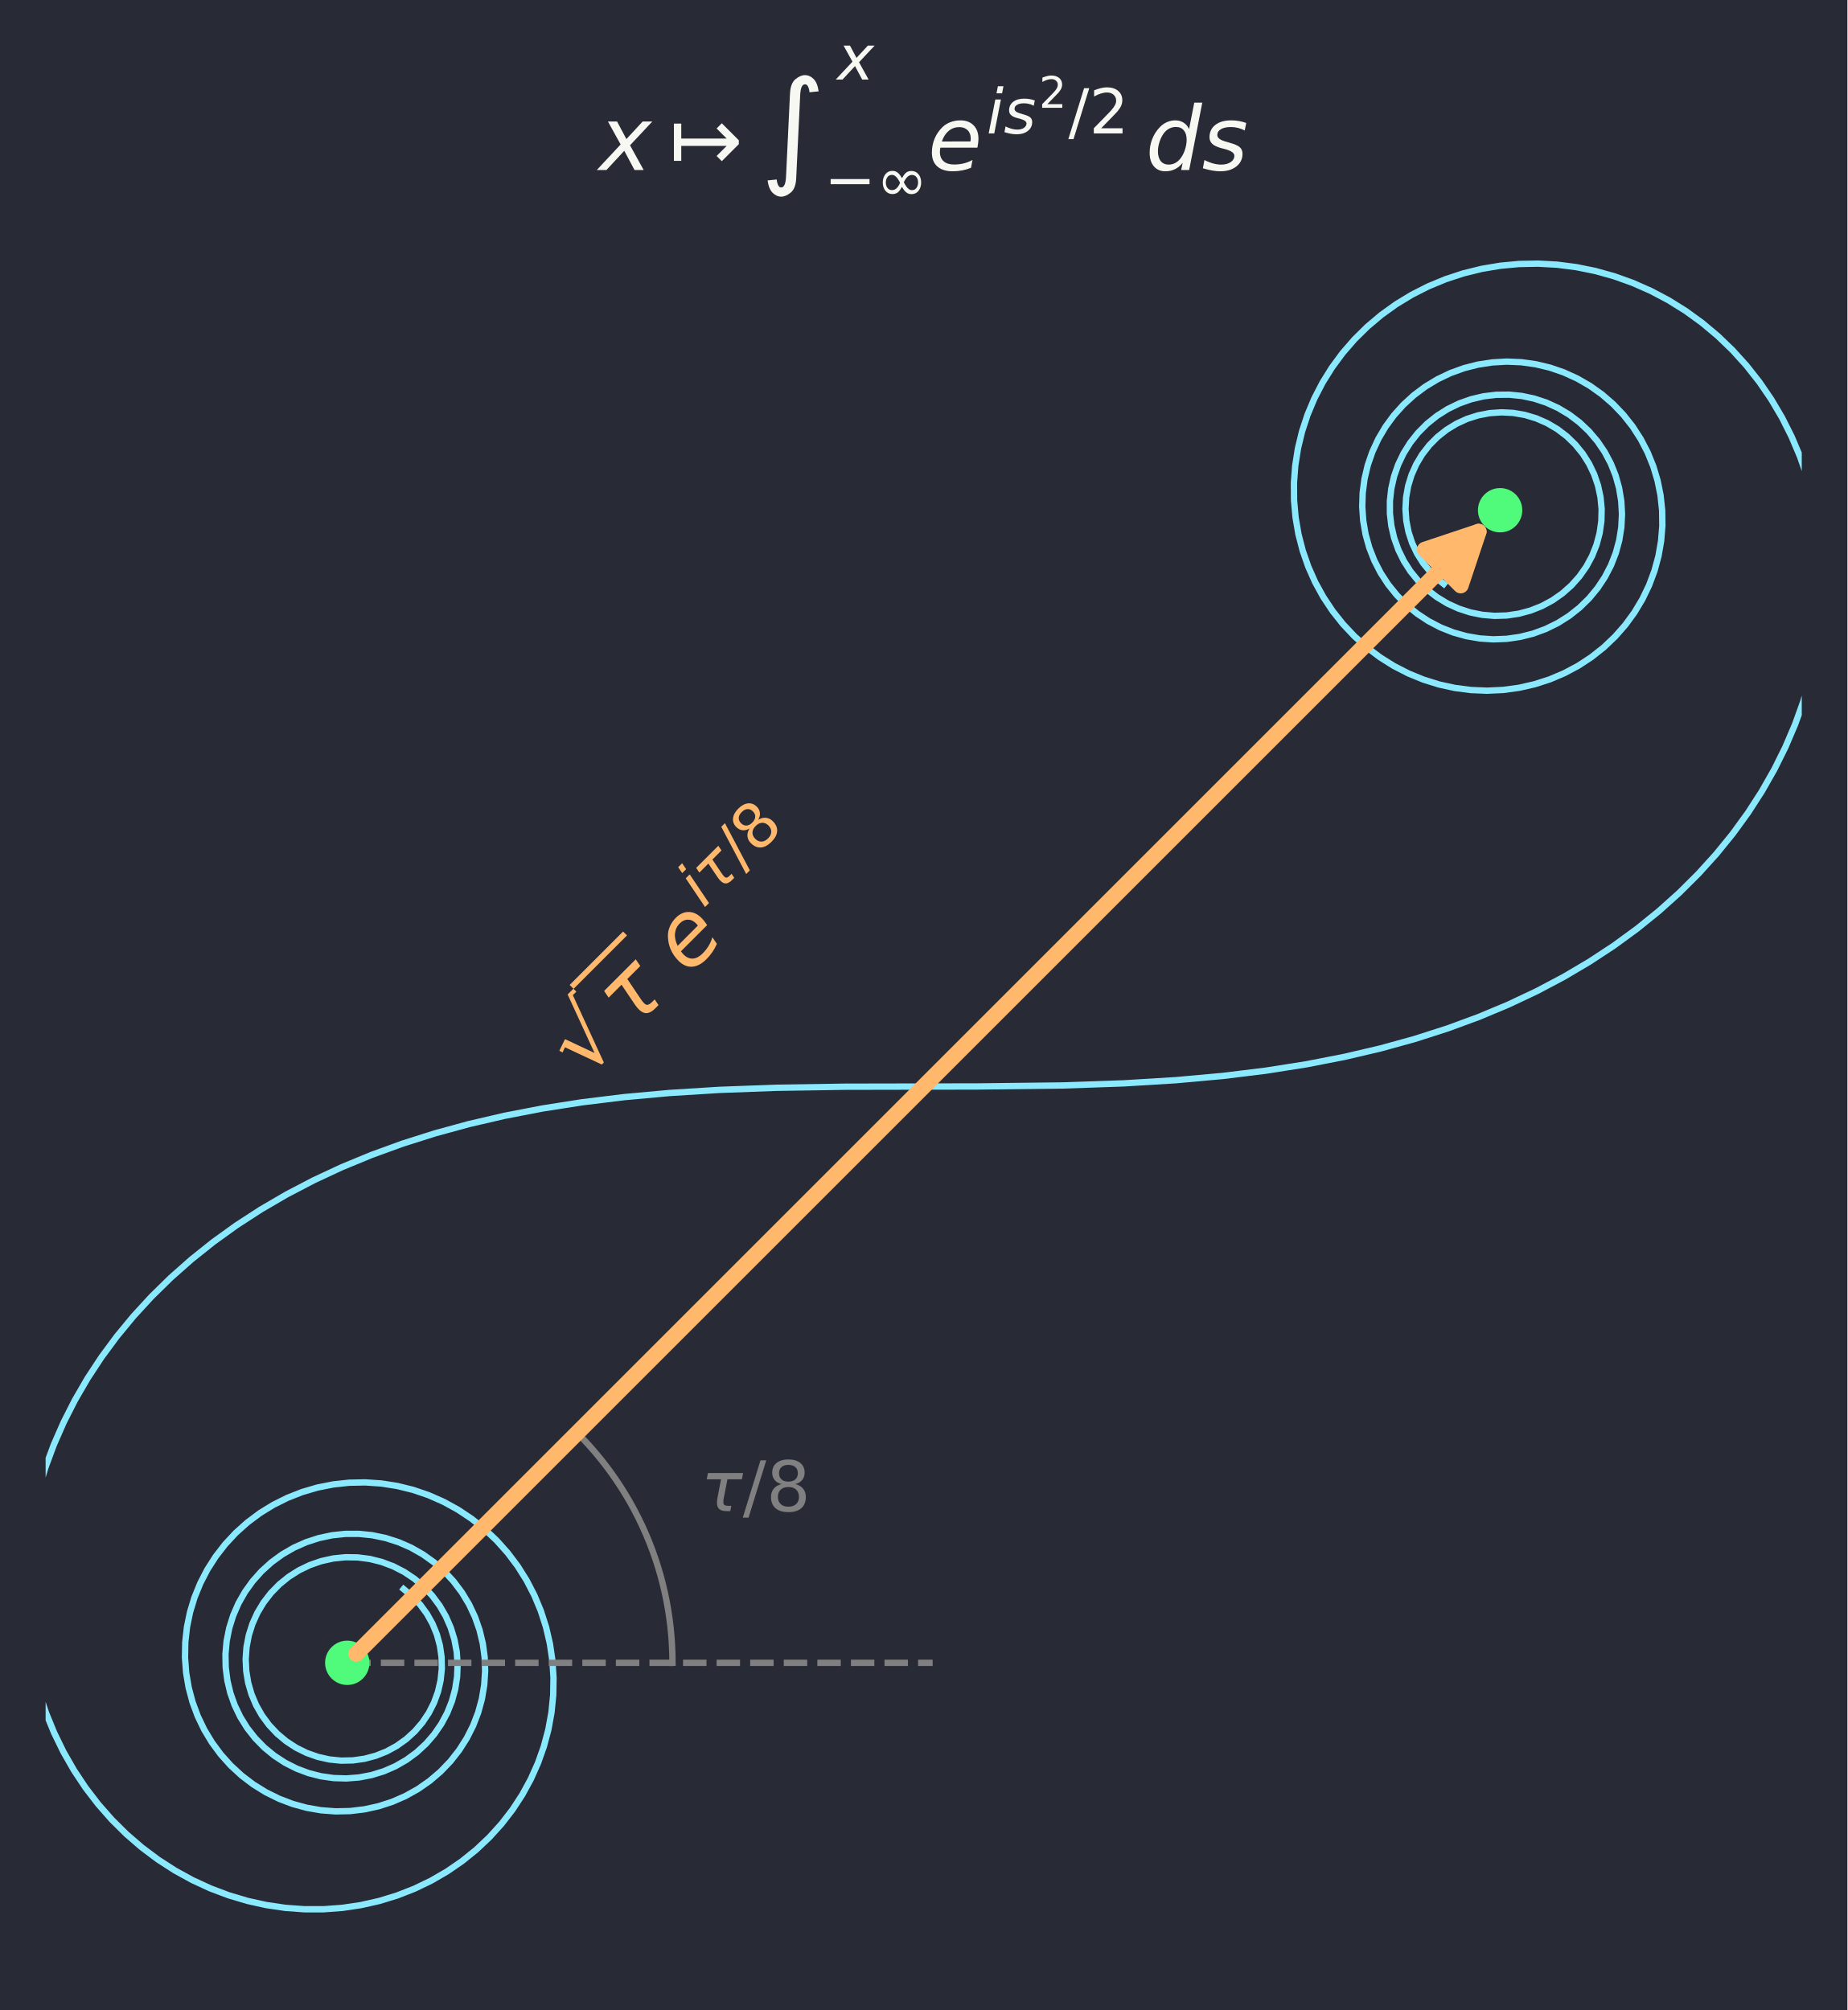
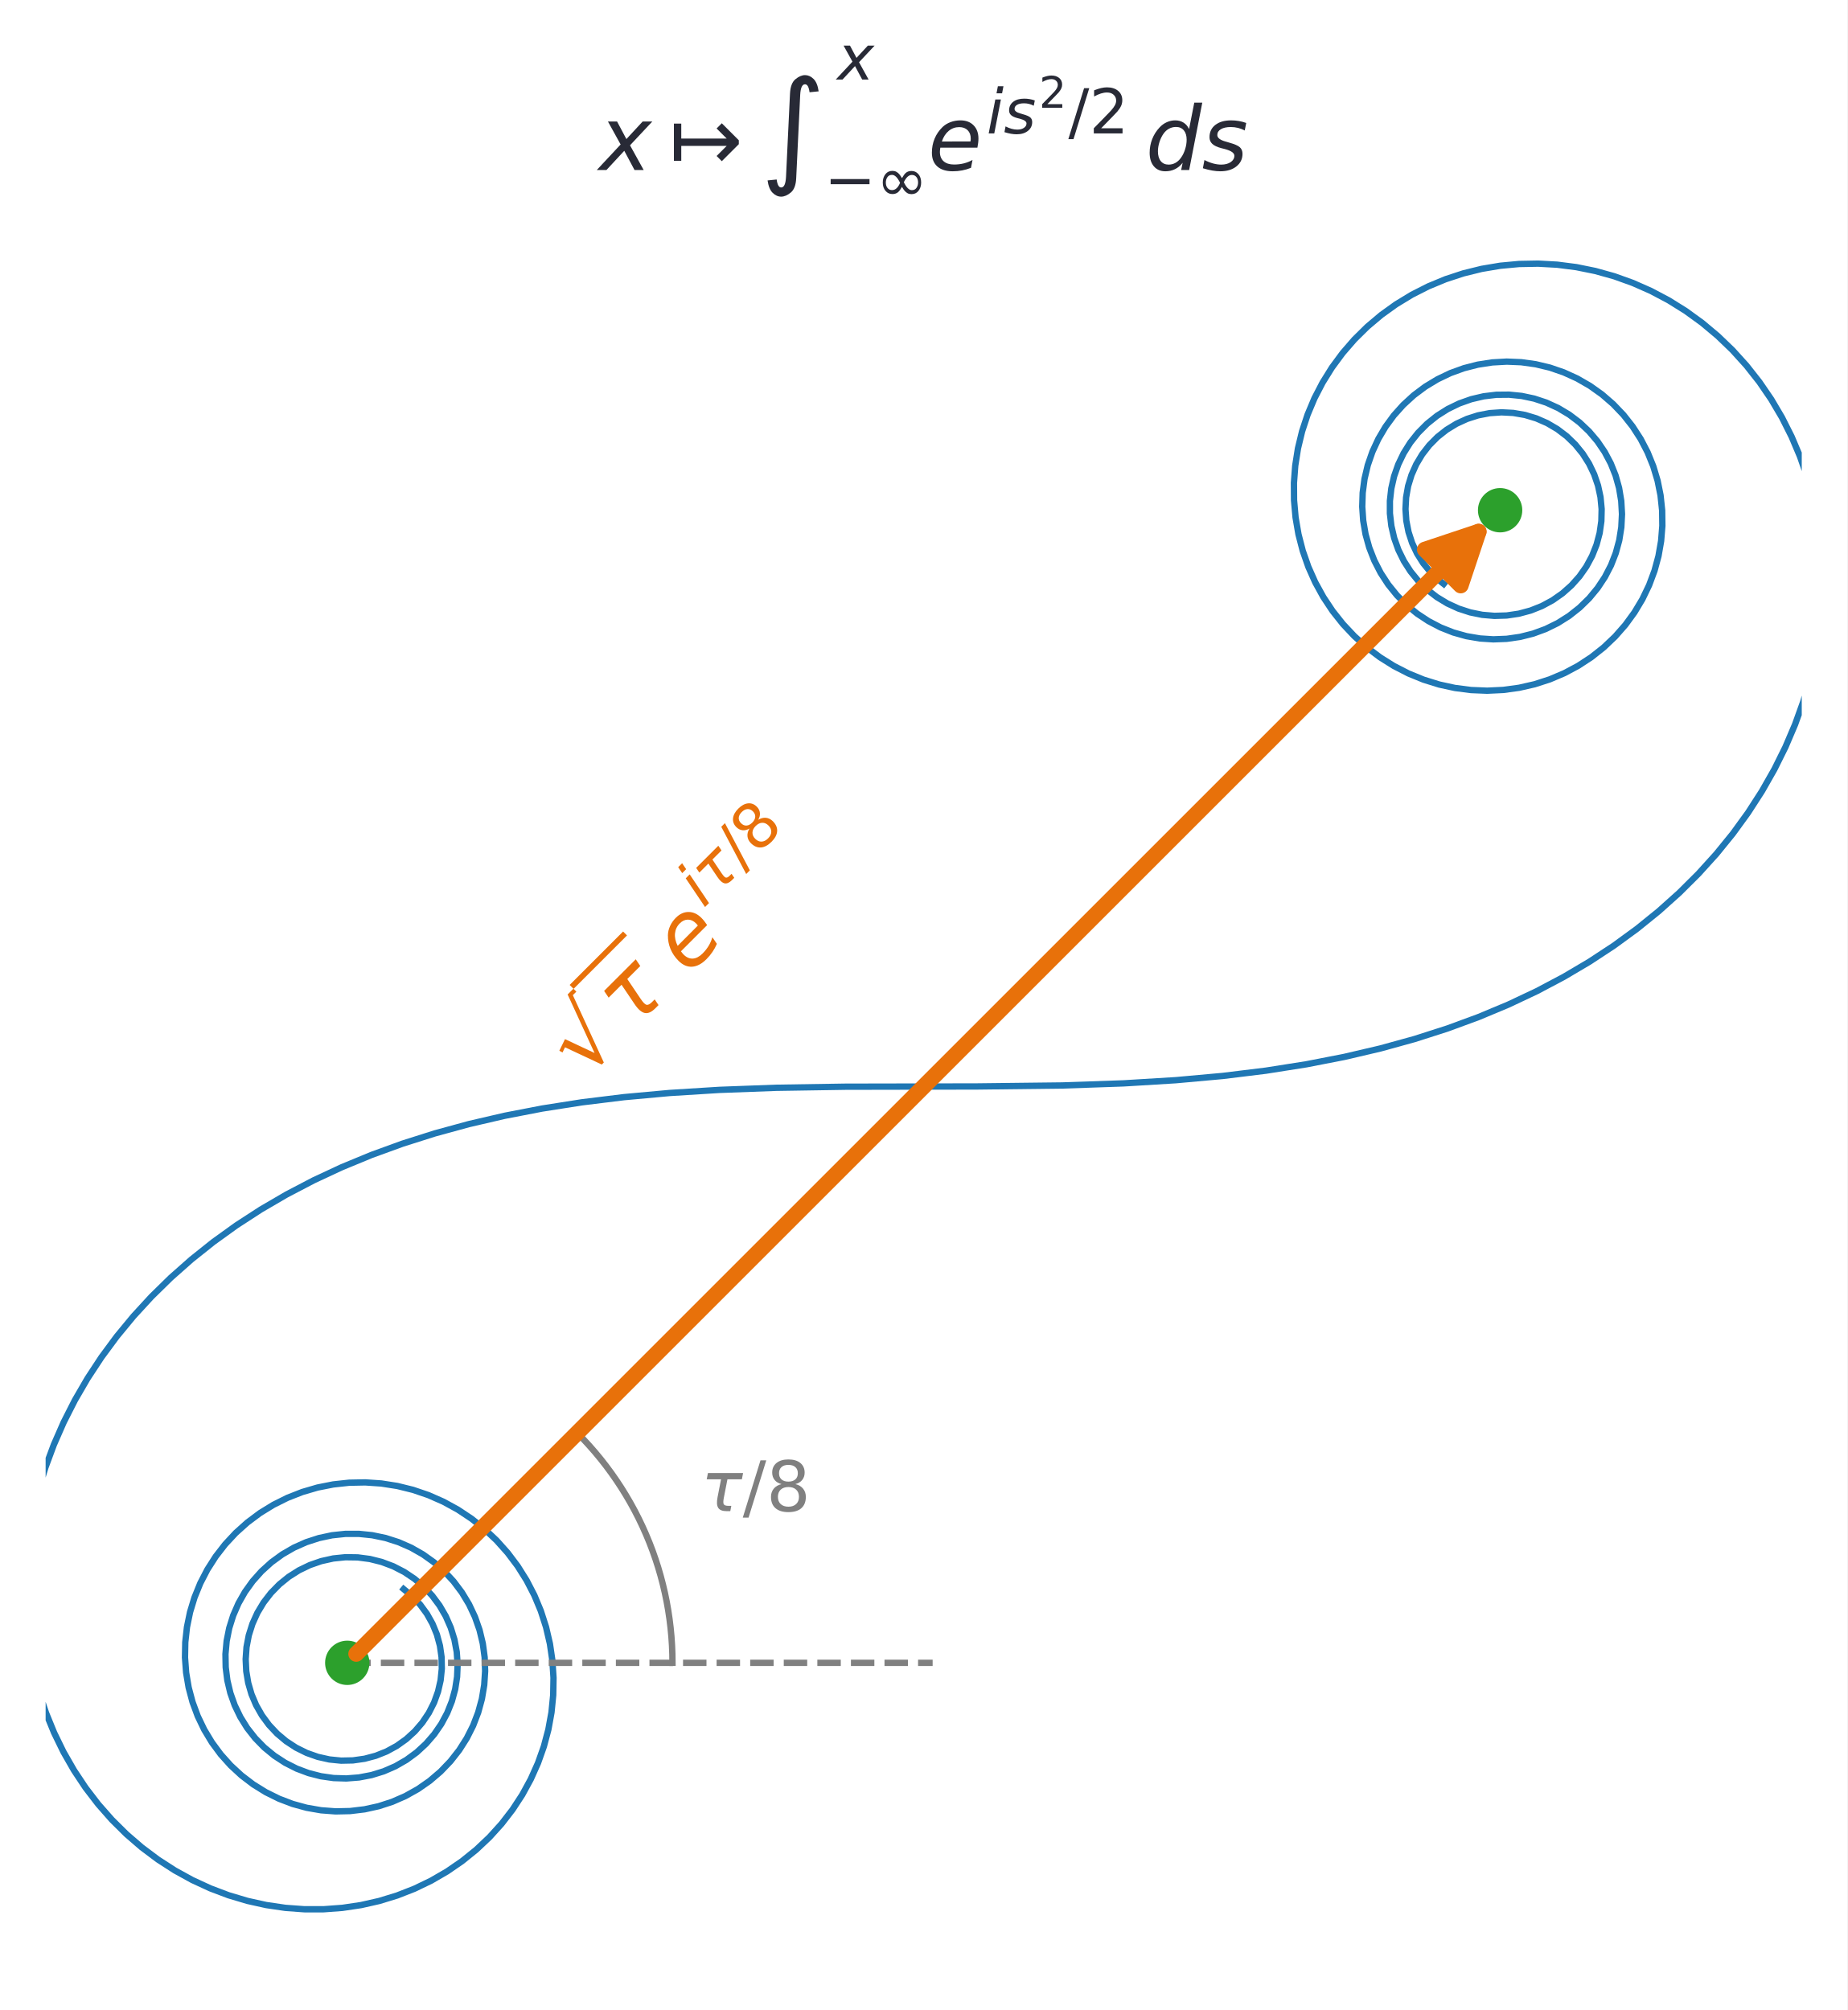
<svg xmlns="http://www.w3.org/2000/svg" xmlns:xlink="http://www.w3.org/1999/xlink" width="291.6pt" height="317.34pt" viewBox="0 0 291.6 317.34" version="1.1">
  <defs>
    <style type="text/css">*{stroke-linejoin: round; stroke-linecap: butt}</style>
  </defs>
  <g id="figure_1">
    <g id="patch_1">
-       <path d="M 0 317.34  L 291.6 317.34  L 291.6 0  L 0 0  z " style="fill: #282a36" />
+       <path d="M 0 317.34  L 291.6 317.34  L 291.6 0  L 0 0  z " style="fill: #ffffff" />
    </g>
    <g id="axes_1">
      <g id="line2d_1">
-         <path d="M 63.716 250.889  L 65.097 252.038  L 66.327 253.346  L 67.389 254.793  L 68.267 256.36  L 68.961 258.054  L 69.441 259.822  L 69.701 261.635  L 69.737 263.466  L 69.549 265.287  L 69.14 267.073  L 68.518 268.795  L 67.691 270.43  L 66.673 271.952  L 65.479 273.341  L 64.126 274.576  L 62.635 275.639  L 61.028 276.517  L 59.327 277.197  L 57.558 277.67  L 55.709 277.933  L 53.842 277.971  L 51.984 277.783  L 50.162 277.374  L 48.402 276.751  L 46.729 275.921  L 45.166 274.899  L 43.736 273.698  L 42.458 272.336  L 41.35 270.833  L 40.426 269.21  L 39.699 267.49  L 39.178 265.697  L 38.87 263.855  L 38.778 261.954  L 38.912 260.055  L 39.269 258.186  L 39.844 256.371  L 40.627 254.636  L 41.607 253.005  L 42.771 251.499  L 44.102 250.138  L 45.582 248.941  L 47.19 247.923  L 48.905 247.096  L 50.703 246.472  L 52.596 246.052  L 54.525 245.855  L 56.465 245.883  L 58.387 246.135  L 60.268 246.607  L 62.083 247.292  L 63.807 248.18  L 65.418 249.259  L 66.897 250.514  L 68.223 251.929  L 69.381 253.485  L 70.356 255.161  L 71.149 256.971  L 71.73 258.858  L 72.093 260.8  L 72.234 262.77  L 72.151 264.744  L 71.847 266.695  L 71.325 268.601  L 70.594 270.435  L 69.662 272.177  L 68.543 273.805  L 67.25 275.298  L 65.773 276.663  L 64.152 277.854  L 62.408 278.856  L 60.564 279.658  L 58.642 280.251  L 56.666 280.627  L 54.661 280.784  L 52.651 280.72  L 50.66 280.437  L 48.711 279.938  L 46.828 279.231  L 45.002 278.306  L 43.288 277.186  L 41.707 275.886  L 40.277 274.421  L 39.014 272.81  L 37.933 271.071  L 37.046 269.226  L 36.361 267.297  L 35.887 265.305  L 35.626 263.239  L 35.588 261.156  L 35.776 259.081  L 36.184 257.039  L 36.809 255.051  L 37.641 253.141  L 38.671 251.331  L 39.886 249.639  L 41.272 248.084  L 42.842 246.66  L 44.554 245.411  L 46.388 244.349  L 48.323 243.487  L 50.339 242.832  L 52.412 242.391  L 54.519 242.169  L 56.638 242.165  L 58.746 242.38  L 60.856 242.82  L 62.908 243.477  L 64.882 244.342  L 66.756 245.407  L 68.51 246.659  L 70.127 248.083  L 71.591 249.664  L 72.907 251.416  L 74.037 253.293  L 74.969 255.276  L 75.694 257.344  L 76.206 259.474  L 76.501 261.645  L 76.577 263.835  L 76.433 266.021  L 76.066 268.218  L 75.479 270.366  L 74.68 272.444  L 73.678 274.433  L 72.483 276.313  L 71.109 278.065  L 69.543 279.699  L 67.823 281.169  L 65.966 282.462  L 63.99 283.565  L 61.916 284.471  L 59.764 285.169  L 57.554 285.656  L 55.272 285.931  L 52.973 285.981  L 50.681 285.808  L 48.416 285.415  L 46.199 284.807  L 44.051 283.989  L 41.958 282.954  L 39.974 281.723  L 38.117 280.308  L 36.402 278.723  L 34.845 276.984  L 33.457 275.106  L 32.234 273.075  L 31.208 270.938  L 30.387 268.714  L 29.777 266.423  L 29.381 264.086  L 29.201 261.686  L 29.246 259.279  L 29.512 256.888  L 29.997 254.53  L 30.696 252.227  L 31.615 249.964  L 32.738 247.795  L 34.054 245.737  L 35.55 243.807  L 37.214 242.018  L 39.059 240.363  L 41.045 238.88  L 43.156 237.582  L 45.375 236.476  L 47.716 235.558  L 50.129 234.852  L 52.596 234.363  L 55.095 234.092  L 57.645 234.04  L 60.19 234.213  L 62.71 234.607  L 65.186 235.218  L 67.634 236.052  L 70.001 237.095  L 72.269 238.338  L 74.423 239.769  L 76.476 241.401  L 78.382 243.202  L 80.129 245.158  L 81.706 247.253  L 83.121 249.504  L 84.342 251.865  L 85.364 254.319  L 86.189 256.884  L 86.799 259.508  L 87.192 262.173  L 87.368 264.898  L 87.32 267.628  L 87.051 270.345  L 86.556 273.066  L 85.844 275.739  L 84.92 278.346  L 83.777 280.904  L 82.434 283.364  L 80.901 285.709  L 79.166 287.956  L 77.262 290.059  L 75.172 292.033  L 72.936 293.838  L 70.568 295.466  L 68.05 296.925  L 65.429 298.188  L 62.685 299.262  L 59.869 300.125  L 56.996 300.775  L 54.046 301.215  L 51.073 301.435  L 48.055 301.435  L 45.045 301.215  L 42.024 300.771  L 39.043 300.11  L 36.082 299.226  L 33.193 298.133  L 30.355 296.823  L 27.586 295.298  L 24.93 293.582  L 22.372 291.664  L 19.952 289.574  L 17.656 287.298  L 15.497 284.843  L 13.508 282.248  L 11.678 279.496  L 10.018 276.596  L 8.538 273.56  L 7.261 270.434  L 6.177 267.198  L 5.295 263.863  L 4.622 260.444  L 4.162 256.954  L 3.92 253.405  L 3.9 249.812  L 4.104 246.189  L 4.534 242.55  L 5.189 238.908  L 6.069 235.276  L 7.173 231.669  L 8.497 228.098  L 10.054 224.544  L 11.827 221.052  L 13.811 217.634  L 16.021 214.271  L 18.433 211.005  L 21.062 207.818  L 23.905 204.722  L 26.958 201.728  L 30.214 198.847  L 33.668 196.09  L 37.311 193.465  L 41.169 190.96  L 45.234 188.588  L 49.501 186.357  L 53.962 184.277  L 58.644 182.342  L 63.54 180.561  L 68.643 178.941  L 74.015 177.472  L 79.65 176.163  L 85.577 175.017  L 91.824 174.037  L 98.493 173.218  L 105.686 172.562  L 113.576 172.069  L 122.517 171.74  L 133.439 171.57  L 154.244 171.53  L 167.682 171.374  L 177.342 171.044  L 185.592 170.542  L 192.999 169.873  L 199.811 169.038  L 206.2 168.032  L 212.196 166.864  L 217.898 165.529  L 223.301 164.037  L 228.468 162.38  L 233.391 160.568  L 238.098 158.599  L 242.582 156.483  L 246.837 154.23  L 250.889 151.836  L 254.732 149.31  L 258.389 146.641  L 261.825 143.861  L 265.062 140.959  L 268.093 137.944  L 270.914 134.827  L 273.52 131.62  L 275.926 128.306  L 278.108 124.925  L 280.08 121.458  L 281.82 117.95  L 283.342 114.381  L 284.631 110.797  L 285.698 107.179  L 286.541 103.539  L 287.158 99.89  L 287.548 96.246  L 287.713 92.621  L 287.653 89.029  L 287.37 85.483  L 286.87 81.998  L 286.156 78.587  L 285.234 75.264  L 284.111 72.041  L 282.794 68.931  L 281.276 65.914  L 279.578 63.036  L 277.712 60.308  L 275.667 57.712  L 273.472 55.288  L 271.143 53.046  L 268.665 50.969  L 266.077 49.091  L 263.395 47.418  L 260.601 45.938  L 257.742 44.674  L 254.801 43.618  L 251.825 42.787  L 248.833 42.179  L 245.804 41.789  L 242.791 41.624  L 239.773 41.68  L 236.804 41.956  L 233.864 42.451  L 230.969 43.166  L 228.171 44.086  L 225.45 45.215  L 222.855 46.532  L 220.369 48.044  L 218.035 49.721  L 215.838 51.573  L 213.792 53.591  L 211.933 55.736  L 210.248 58.02  L 208.768 60.399  L 207.48 62.888  L 206.395 65.471  L 205.53 68.099  L 204.88 70.787  L 204.449 73.52  L 204.243 76.242  L 204.26 78.972  L 204.5 81.692  L 204.957 84.347  L 205.631 86.956  L 206.519 89.499  L 207.6 91.928  L 208.88 94.258  L 210.351 96.472  L 211.98 98.527  L 213.776 100.437  L 215.728 102.189  L 217.822 103.768  L 220.012 105.143  L 222.313 106.325  L 224.706 107.305  L 227.176 108.074  L 229.667 108.618  L 232.197 108.944  L 234.745 109.048  L 237.293 108.927  L 239.784 108.587  L 242.236 108.029  L 244.629 107.256  L 246.943 106.273  L 249.129 105.105  L 251.202 103.746  L 253.145 102.207  L 254.941 100.5  L 256.553 98.664  L 257.992 96.69  L 259.247 94.594  L 260.305 92.393  L 261.157 90.104  L 261.786 87.781  L 262.2 85.41  L 262.394 83.011  L 262.364 80.605  L 262.111 78.211  L 261.644 75.887  L 260.962 73.616  L 260.072 71.419  L 258.979 69.315  L 257.693 67.324  L 256.247 65.491  L 254.634 63.802  L 252.87 62.273  L 250.968 60.919  L 248.945 59.753  L 246.82 58.787  L 244.645 58.04  L 242.41 57.505  L 240.133 57.187  L 237.836 57.091  L 235.541 57.219  L 233.269 57.569  L 231.077 58.131  L 228.95 58.902  L 226.908 59.878  L 224.971 61.049  L 223.16 62.405  L 221.492 63.934  L 220.006 65.593  L 218.691 67.391  L 217.561 69.309  L 216.626 71.331  L 215.898 73.435  L 215.385 75.602  L 215.093 77.81  L 215.024 80  L 215.176 82.185  L 215.546 84.345  L 216.132 86.456  L 216.929 88.497  L 217.93 90.446  L 219.125 92.282  L 220.503 93.986  L 222.022 95.514  L 223.689 96.88  L 225.488 98.067  L 227.398 99.064  L 229.402 99.857  L 231.477 100.439  L 233.601 100.801  L 235.716 100.939  L 237.834 100.857  L 239.931 100.556  L 241.986 100.039  L 243.976 99.309  L 245.878 98.375  L 247.671 97.245  L 249.334 95.932  L 250.848 94.45  L 252.174 92.844  L 253.324 91.106  L 254.284 89.257  L 255.042 87.317  L 255.589 85.307  L 255.918 83.25  L 256.024 81.17  L 255.906 79.09  L 255.563 77.035  L 255.011 75.064  L 254.251 73.163  L 253.291 71.355  L 252.141 69.661  L 250.815 68.101  L 249.327 66.695  L 247.695 65.46  L 245.937 64.41  L 244.075 63.56  L 242.165 62.93  L 240.197 62.512  L 238.196 62.31  L 236.185 62.329  L 234.188 62.568  L 232.23 63.027  L 230.334 63.699  L 228.525 64.577  L 226.825 65.651  L 225.255 66.909  L 223.837 68.335  L 222.608 69.882  L 221.559 71.555  L 220.703 73.335  L 220.05 75.2  L 219.611 77.126  L 219.391 79.089  L 219.393 81.064  L 219.619 83.026  L 220.066 84.95  L 220.729 86.811  L 221.601 88.583  L 222.649 90.216  L 223.874 91.719  L 225.261 93.074  L 226.793 94.263  L 228.451 95.269  L 230.213 96.079  L 232.056 96.682  L 233.957 97.069  L 235.889 97.234  L 237.827 97.175  L 239.746 96.891  L 241.618 96.385  L 243.386 95.68  L 245.061 94.776  L 246.621 93.685  L 248.044 92.421  L 249.311 91.001  L 250.404 89.443  L 251.308 87.767  L 252.009 85.998  L 252.498 84.159  L 252.768 82.274  L 252.813 80.372  L 252.632 78.477  L 252.237 76.651  L 251.632 74.885  L 250.824 73.201  L 249.824 71.624  L 248.645 70.176  L 247.304 68.877  L 245.817 67.746  L 244.207 66.8  L 242.496 66.052  L 240.708 65.514  L 238.868 65.194  L 237.003 65.098  L 235.14 65.226  L 233.307 65.579  L 231.563 66.138  L 229.897 66.901  L 228.335 67.857  L 226.899 68.993  L 225.609 70.294  L 224.486 71.74  L 223.545 73.311  L 222.801 74.985  L 222.265 76.736  L 221.947 78.54  L 221.851 80.369  L 221.979 82.196  L 222.33 83.993  L 222.899 85.734  L 223.679 87.391  L 224.636 88.91  L 225.77 90.302  L 227.066 91.545  L 227.884 92.191  L 227.884 92.191  " clip-path="url(#p37e839d47a)" style="fill: none; stroke: #8be9fd; stroke-linecap: square" />
+         <path d="M 63.716 250.889  L 65.097 252.038  L 66.327 253.346  L 67.389 254.793  L 68.267 256.36  L 68.961 258.054  L 69.441 259.822  L 69.701 261.635  L 69.737 263.466  L 69.549 265.287  L 69.14 267.073  L 68.518 268.795  L 67.691 270.43  L 66.673 271.952  L 65.479 273.341  L 64.126 274.576  L 62.635 275.639  L 61.028 276.517  L 59.327 277.197  L 57.558 277.67  L 55.709 277.933  L 53.842 277.971  L 51.984 277.783  L 50.162 277.374  L 48.402 276.751  L 46.729 275.921  L 45.166 274.899  L 43.736 273.698  L 42.458 272.336  L 41.35 270.833  L 40.426 269.21  L 39.699 267.49  L 39.178 265.697  L 38.87 263.855  L 38.778 261.954  L 38.912 260.055  L 39.269 258.186  L 39.844 256.371  L 40.627 254.636  L 41.607 253.005  L 42.771 251.499  L 44.102 250.138  L 45.582 248.941  L 47.19 247.923  L 48.905 247.096  L 50.703 246.472  L 52.596 246.052  L 54.525 245.855  L 56.465 245.883  L 58.387 246.135  L 60.268 246.607  L 62.083 247.292  L 63.807 248.18  L 65.418 249.259  L 66.897 250.514  L 68.223 251.929  L 69.381 253.485  L 70.356 255.161  L 71.149 256.971  L 71.73 258.858  L 72.093 260.8  L 72.234 262.77  L 72.151 264.744  L 71.847 266.695  L 71.325 268.601  L 70.594 270.435  L 69.662 272.177  L 68.543 273.805  L 67.25 275.298  L 65.773 276.663  L 64.152 277.854  L 62.408 278.856  L 60.564 279.658  L 58.642 280.251  L 56.666 280.627  L 54.661 280.784  L 52.651 280.72  L 50.66 280.437  L 48.711 279.938  L 46.828 279.231  L 45.002 278.306  L 43.288 277.186  L 41.707 275.886  L 40.277 274.421  L 39.014 272.81  L 37.933 271.071  L 37.046 269.226  L 36.361 267.297  L 35.887 265.305  L 35.626 263.239  L 35.588 261.156  L 35.776 259.081  L 36.184 257.039  L 36.809 255.051  L 37.641 253.141  L 38.671 251.331  L 39.886 249.639  L 41.272 248.084  L 42.842 246.66  L 44.554 245.411  L 46.388 244.349  L 48.323 243.487  L 50.339 242.832  L 52.412 242.391  L 54.519 242.169  L 56.638 242.165  L 58.746 242.38  L 60.856 242.82  L 62.908 243.477  L 64.882 244.342  L 66.756 245.407  L 68.51 246.659  L 70.127 248.083  L 71.591 249.664  L 72.907 251.416  L 74.037 253.293  L 74.969 255.276  L 75.694 257.344  L 76.206 259.474  L 76.501 261.645  L 76.577 263.835  L 76.433 266.021  L 76.066 268.218  L 75.479 270.366  L 74.68 272.444  L 73.678 274.433  L 72.483 276.313  L 71.109 278.065  L 69.543 279.699  L 67.823 281.169  L 65.966 282.462  L 63.99 283.565  L 61.916 284.471  L 59.764 285.169  L 57.554 285.656  L 55.272 285.931  L 52.973 285.981  L 50.681 285.808  L 48.416 285.415  L 46.199 284.807  L 44.051 283.989  L 41.958 282.954  L 39.974 281.723  L 38.117 280.308  L 36.402 278.723  L 34.845 276.984  L 33.457 275.106  L 32.234 273.075  L 31.208 270.938  L 30.387 268.714  L 29.777 266.423  L 29.381 264.086  L 29.201 261.686  L 29.246 259.279  L 29.512 256.888  L 29.997 254.53  L 30.696 252.227  L 31.615 249.964  L 32.738 247.795  L 34.054 245.737  L 35.55 243.807  L 37.214 242.018  L 39.059 240.363  L 41.045 238.88  L 43.156 237.582  L 45.375 236.476  L 47.716 235.558  L 50.129 234.852  L 52.596 234.363  L 55.095 234.092  L 57.645 234.04  L 60.19 234.213  L 62.71 234.607  L 65.186 235.218  L 67.634 236.052  L 70.001 237.095  L 72.269 238.338  L 74.423 239.769  L 76.476 241.401  L 78.382 243.202  L 80.129 245.158  L 81.706 247.253  L 83.121 249.504  L 84.342 251.865  L 85.364 254.319  L 86.189 256.884  L 86.799 259.508  L 87.192 262.173  L 87.368 264.898  L 87.32 267.628  L 87.051 270.345  L 86.556 273.066  L 85.844 275.739  L 84.92 278.346  L 83.777 280.904  L 82.434 283.364  L 80.901 285.709  L 79.166 287.956  L 77.262 290.059  L 75.172 292.033  L 72.936 293.838  L 70.568 295.466  L 68.05 296.925  L 65.429 298.188  L 62.685 299.262  L 59.869 300.125  L 56.996 300.775  L 54.046 301.215  L 51.073 301.435  L 48.055 301.435  L 45.045 301.215  L 42.024 300.771  L 39.043 300.11  L 36.082 299.226  L 33.193 298.133  L 30.355 296.823  L 27.586 295.298  L 24.93 293.582  L 22.372 291.664  L 19.952 289.574  L 17.656 287.298  L 15.497 284.843  L 13.508 282.248  L 11.678 279.496  L 10.018 276.596  L 8.538 273.56  L 7.261 270.434  L 6.177 267.198  L 5.295 263.863  L 4.622 260.444  L 4.162 256.954  L 3.92 253.405  L 3.9 249.812  L 4.104 246.189  L 4.534 242.55  L 5.189 238.908  L 6.069 235.276  L 7.173 231.669  L 8.497 228.098  L 10.054 224.544  L 11.827 221.052  L 13.811 217.634  L 16.021 214.271  L 18.433 211.005  L 21.062 207.818  L 23.905 204.722  L 26.958 201.728  L 30.214 198.847  L 33.668 196.09  L 37.311 193.465  L 41.169 190.96  L 45.234 188.588  L 49.501 186.357  L 53.962 184.277  L 58.644 182.342  L 63.54 180.561  L 68.643 178.941  L 74.015 177.472  L 79.65 176.163  L 85.577 175.017  L 91.824 174.037  L 98.493 173.218  L 105.686 172.562  L 113.576 172.069  L 122.517 171.74  L 133.439 171.57  L 154.244 171.53  L 167.682 171.374  L 177.342 171.044  L 185.592 170.542  L 192.999 169.873  L 199.811 169.038  L 206.2 168.032  L 212.196 166.864  L 217.898 165.529  L 223.301 164.037  L 228.468 162.38  L 233.391 160.568  L 238.098 158.599  L 242.582 156.483  L 246.837 154.23  L 250.889 151.836  L 254.732 149.31  L 258.389 146.641  L 261.825 143.861  L 265.062 140.959  L 268.093 137.944  L 270.914 134.827  L 273.52 131.62  L 275.926 128.306  L 278.108 124.925  L 280.08 121.458  L 281.82 117.95  L 283.342 114.381  L 284.631 110.797  L 285.698 107.179  L 286.541 103.539  L 287.158 99.89  L 287.548 96.246  L 287.713 92.621  L 287.653 89.029  L 287.37 85.483  L 286.87 81.998  L 286.156 78.587  L 285.234 75.264  L 284.111 72.041  L 282.794 68.931  L 281.276 65.914  L 279.578 63.036  L 277.712 60.308  L 275.667 57.712  L 273.472 55.288  L 271.143 53.046  L 268.665 50.969  L 266.077 49.091  L 263.395 47.418  L 260.601 45.938  L 257.742 44.674  L 254.801 43.618  L 251.825 42.787  L 248.833 42.179  L 245.804 41.789  L 242.791 41.624  L 239.773 41.68  L 236.804 41.956  L 233.864 42.451  L 230.969 43.166  L 228.171 44.086  L 225.45 45.215  L 222.855 46.532  L 220.369 48.044  L 218.035 49.721  L 215.838 51.573  L 213.792 53.591  L 211.933 55.736  L 210.248 58.02  L 208.768 60.399  L 207.48 62.888  L 206.395 65.471  L 205.53 68.099  L 204.88 70.787  L 204.449 73.52  L 204.243 76.242  L 204.26 78.972  L 204.5 81.692  L 204.957 84.347  L 205.631 86.956  L 206.519 89.499  L 207.6 91.928  L 208.88 94.258  L 210.351 96.472  L 211.98 98.527  L 213.776 100.437  L 215.728 102.189  L 217.822 103.768  L 220.012 105.143  L 222.313 106.325  L 224.706 107.305  L 227.176 108.074  L 229.667 108.618  L 232.197 108.944  L 234.745 109.048  L 237.293 108.927  L 239.784 108.587  L 242.236 108.029  L 244.629 107.256  L 246.943 106.273  L 249.129 105.105  L 251.202 103.746  L 253.145 102.207  L 254.941 100.5  L 256.553 98.664  L 257.992 96.69  L 259.247 94.594  L 260.305 92.393  L 261.157 90.104  L 261.786 87.781  L 262.2 85.41  L 262.394 83.011  L 262.364 80.605  L 262.111 78.211  L 261.644 75.887  L 260.962 73.616  L 260.072 71.419  L 258.979 69.315  L 257.693 67.324  L 256.247 65.491  L 254.634 63.802  L 252.87 62.273  L 250.968 60.919  L 248.945 59.753  L 246.82 58.787  L 244.645 58.04  L 242.41 57.505  L 240.133 57.187  L 237.836 57.091  L 235.541 57.219  L 233.269 57.569  L 231.077 58.131  L 228.95 58.902  L 226.908 59.878  L 224.971 61.049  L 223.16 62.405  L 221.492 63.934  L 220.006 65.593  L 218.691 67.391  L 217.561 69.309  L 216.626 71.331  L 215.898 73.435  L 215.385 75.602  L 215.093 77.81  L 215.024 80  L 215.176 82.185  L 215.546 84.345  L 216.132 86.456  L 216.929 88.497  L 217.93 90.446  L 219.125 92.282  L 220.503 93.986  L 222.022 95.514  L 223.689 96.88  L 225.488 98.067  L 227.398 99.064  L 229.402 99.857  L 231.477 100.439  L 233.601 100.801  L 235.716 100.939  L 237.834 100.857  L 239.931 100.556  L 241.986 100.039  L 243.976 99.309  L 245.878 98.375  L 247.671 97.245  L 249.334 95.932  L 250.848 94.45  L 252.174 92.844  L 253.324 91.106  L 254.284 89.257  L 255.042 87.317  L 255.589 85.307  L 255.918 83.25  L 256.024 81.17  L 255.906 79.09  L 255.563 77.035  L 255.011 75.064  L 254.251 73.163  L 253.291 71.355  L 252.141 69.661  L 250.815 68.101  L 249.327 66.695  L 247.695 65.46  L 245.937 64.41  L 244.075 63.56  L 242.165 62.93  L 240.197 62.512  L 238.196 62.31  L 236.185 62.329  L 234.188 62.568  L 232.23 63.027  L 230.334 63.699  L 228.525 64.577  L 226.825 65.651  L 225.255 66.909  L 223.837 68.335  L 222.608 69.882  L 221.559 71.555  L 220.703 73.335  L 220.05 75.2  L 219.611 77.126  L 219.391 79.089  L 219.393 81.064  L 219.619 83.026  L 220.066 84.95  L 220.729 86.811  L 221.601 88.583  L 222.649 90.216  L 223.874 91.719  L 225.261 93.074  L 226.793 94.263  L 228.451 95.269  L 230.213 96.079  L 232.056 96.682  L 233.957 97.069  L 235.889 97.234  L 237.827 97.175  L 239.746 96.891  L 241.618 96.385  L 243.386 95.68  L 245.061 94.776  L 246.621 93.685  L 248.044 92.421  L 249.311 91.001  L 250.404 89.443  L 251.308 87.767  L 252.009 85.998  L 252.498 84.159  L 252.768 82.274  L 252.813 80.372  L 252.632 78.477  L 252.237 76.651  L 251.632 74.885  L 250.824 73.201  L 249.824 71.624  L 248.645 70.176  L 247.304 68.877  L 245.817 67.746  L 244.207 66.8  L 242.496 66.052  L 240.708 65.514  L 238.868 65.194  L 237.003 65.098  L 235.14 65.226  L 233.307 65.579  L 231.563 66.138  L 229.897 66.901  L 228.335 67.857  L 226.899 68.993  L 225.609 70.294  L 224.486 71.74  L 223.545 73.311  L 222.801 74.985  L 222.265 76.736  L 221.947 78.54  L 221.851 80.369  L 221.979 82.196  L 222.33 83.993  L 222.899 85.734  L 223.679 87.391  L 224.636 88.91  L 225.77 90.302  L 227.066 91.545  L 227.884 92.191  L 227.884 92.191  " clip-path="url(#pa42b0649a1)" style="fill: none; stroke: #1f77b4; stroke-linecap: square" />
      </g>
      <g id="line2d_2">
-         <path d="M 54.814 262.526  L 147.214 262.526  " clip-path="url(#p37e839d47a)" style="fill: none; stroke-dasharray: 3.7,1.6; stroke-dashoffset: 0; stroke: #808080" />
+         <path d="M 54.814 262.526  L 147.214 262.526  " clip-path="url(#pa42b0649a1)" style="fill: none; stroke-dasharray: 3.7,1.6; stroke-dashoffset: 0; stroke: #808080" />
      </g>
      <g id="line2d_3">
-         <path d="M 106.147 262.526  L 106.129 261.136  L 106.072 259.747  L 105.978 258.36  L 105.846 256.976  L 105.677 255.596  L 105.471 254.221  L 105.228 252.852  L 104.947 251.491  L 104.63 250.137  L 104.276 248.793  L 103.886 247.458  L 103.46 246.135  L 102.999 244.824  L 102.502 243.526  L 101.969 242.241  L 101.403 240.972  L 100.802 239.718  L 100.168 238.481  L 99.5 237.262  L 98.799 236.061  L 98.067 234.879  L 97.302 233.718  L 96.506 232.578  L 95.68 231.46  L 94.824 230.365  L 93.938 229.293  L 93.024 228.246  L 92.082 227.224  L 91.112 226.228  " clip-path="url(#p37e839d47a)" style="fill: none; stroke: #808080; stroke-linecap: square" />
+         <path d="M 106.147 262.526  L 106.129 261.136  L 106.072 259.747  L 105.978 258.36  L 105.846 256.976  L 105.677 255.596  L 105.471 254.221  L 105.228 252.852  L 104.947 251.491  L 104.63 250.137  L 104.276 248.793  L 103.886 247.458  L 103.46 246.135  L 102.999 244.824  L 102.502 243.526  L 101.969 242.241  L 101.403 240.972  L 100.802 239.718  L 100.168 238.481  L 99.5 237.262  L 98.799 236.061  L 98.067 234.879  L 97.302 233.718  L 96.506 232.578  L 95.68 231.46  L 94.824 230.365  L 93.938 229.293  L 93.024 228.246  L 92.082 227.224  L 91.112 226.228  " clip-path="url(#pa42b0649a1)" style="fill: none; stroke: #808080; stroke-linecap: square" />
      </g>
      <g id="line2d_4">
        <defs>
-           <path id="m1f12a0d0c4" d="M 0 3  C 0.796 3 1.559 2.684 2.121 2.121  C 2.684 1.559 3 0.796 3 0  C 3 -0.796 2.684 -1.559 2.121 -2.121  C 1.559 -2.684 0.796 -3 0 -3  C -0.796 -3 -1.559 -2.684 -2.121 -2.121  C -2.684 -1.559 -3 -0.796 -3 0  C -3 0.796 -2.684 1.559 -2.121 2.121  C -1.559 2.684 -0.796 3 0 3  z " style="stroke: #50fa7b" />
+           <path id="mb9a0d361f9" d="M 0 3  C 0.796 3 1.559 2.684 2.121 2.121  C 2.684 1.559 3 0.796 3 0  C 3 -0.796 2.684 -1.559 2.121 -2.121  C 1.559 -2.684 0.796 -3 0 -3  C -0.796 -3 -1.559 -2.684 -2.121 -2.121  C -2.684 -1.559 -3 -0.796 -3 0  C -3 0.796 -2.684 1.559 -2.121 2.121  C -1.559 2.684 -0.796 3 0 3  z " style="stroke: #2ca02c" />
        </defs>
-         <g clip-path="url(#p37e839d47a)">
-           <use xlink:href="#m1f12a0d0c4" x="236.786" y="80.554" style="fill: #50fa7b; stroke: #50fa7b" />
-           <use xlink:href="#m1f12a0d0c4" x="54.814" y="262.526" style="fill: #50fa7b; stroke: #50fa7b" />
+         <g clip-path="url(#pa42b0649a1)">
+           <use xlink:href="#mb9a0d361f9" x="236.786" y="80.554" style="fill: #2ca02c; stroke: #2ca02c" />
+           <use xlink:href="#mb9a0d361f9" x="54.814" y="262.526" style="fill: #2ca02c; stroke: #2ca02c" />
        </g>
      </g>
      <g id="patch_2">
-         <path d="M 56.227 261.113  Q 145.8 171.54 233.396 83.944  " style="fill: none; stroke: #ffb86c; stroke-width: 2.5; stroke-linecap: round" />
-         <path d="M 224.911 86.772  L 233.396 83.944  L 230.568 92.429  z " style="fill: #ffb86c; stroke: #ffb86c; stroke-width: 2.5; stroke-linecap: round" />
+         <path d="M 56.227 261.113  Q 145.8 171.54 233.396 83.944  " style="fill: none; stroke: #e8710a; stroke-width: 2.5; stroke-linecap: round" />
+         <path d="M 224.911 86.772  L 233.396 83.944  L 230.568 92.429  z " style="fill: #e8710a; stroke: #e8710a; stroke-width: 2.5; stroke-linecap: round" />
      </g>
      <g id="text_1">
-         <g style="fill: #ffb86c" transform="translate(92.28275 170.4836) rotate(-45) scale(0.14 -0.14)">
+         <g style="fill: #e8710a" transform="translate(92.28275 170.4836) rotate(-45) scale(0.14 -0.14)">
          <defs>
            <path id="DejaVuSans-ca4" d="M 3488 5191  L 4078 5191  L 4078 4891  L 3719 4891  L 1863 -128  L 1656 -128  L 659 2631  L 269 2491  L 191 2741  L 1075 3047  L 1875 831  L 3488 5191  z " transform="scale(0.015625)" />
            <path id="DejaVuSans-Oblique-358" d="M 2103 638  Q 2188 488 2525 488  L 2800 488  L 2706 0  L 2363 0  Q 1800 0 1600 300  Q 1403 606 1534 1269  L 1856 2925  L 541 2925  L 653 3500  L 3881 3500  L 3769 2925  L 2444 2925  L 2113 1234  Q 2025 781 2103 638  z " transform="scale(0.015625)" />
            <path id="DejaVuSans-Oblique-48" d="M 3078 2063  Q 3088 2113 3092 2166  Q 3097 2219 3097 2272  Q 3097 2653 2873 2875  Q 2650 3097 2266 3097  Q 1838 3097 1509 2826  Q 1181 2556 1013 2059  L 3078 2063  z M 3578 1613  L 903 1613  Q 884 1494 878 1425  Q 872 1356 872 1306  Q 872 872 1139 634  Q 1406 397 1894 397  Q 2269 397 2603 481  Q 2938 566 3225 728  L 3116 159  Q 2806 34 2476 -28  Q 2147 -91 1806 -91  Q 1078 -91 686 257  Q 294 606 294 1247  Q 294 1794 489 2264  Q 684 2734 1063 3103  Q 1306 3334 1642 3459  Q 1978 3584 2356 3584  Q 2950 3584 3301 3228  Q 3653 2872 3653 2272  Q 3653 2128 3634 1964  Q 3616 1800 3578 1613  z " transform="scale(0.015625)" />
            <path id="DejaVuSans-Oblique-4c" d="M 1172 4863  L 1747 4863  L 1606 4134  L 1031 4134  L 1172 4863  z M 909 3500  L 1484 3500  L 800 0  L 225 0  L 909 3500  z " transform="scale(0.015625)" />
            <path id="DejaVuSans-12" d="M 1625 4666  L 2156 4666  L 531 -594  L 0 -594  L 1625 4666  z " transform="scale(0.015625)" />
            <path id="DejaVuSans-1b" d="M 2034 2216  Q 1584 2216 1326 1975  Q 1069 1734 1069 1313  Q 1069 891 1326 650  Q 1584 409 2034 409  Q 2484 409 2743 651  Q 3003 894 3003 1313  Q 3003 1734 2745 1975  Q 2488 2216 2034 2216  z M 1403 2484  Q 997 2584 770 2862  Q 544 3141 544 3541  Q 544 4100 942 4425  Q 1341 4750 2034 4750  Q 2731 4750 3128 4425  Q 3525 4100 3525 3541  Q 3525 3141 3298 2862  Q 3072 2584 2669 2484  Q 3125 2378 3379 2068  Q 3634 1759 3634 1313  Q 3634 634 3220 271  Q 2806 -91 2034 -91  Q 1263 -91 848 271  Q 434 634 434 1313  Q 434 1759 690 2068  Q 947 2378 1403 2484  z M 1172 3481  Q 1172 3119 1398 2916  Q 1625 2713 2034 2713  Q 2441 2713 2670 2916  Q 2900 3119 2900 3481  Q 2900 3844 2670 4047  Q 2441 4250 2034 4250  Q 1625 4250 1398 4047  Q 1172 3844 1172 3481  z " transform="scale(0.015625)" />
          </defs>
          <use xlink:href="#DejaVuSans-ca4" transform="translate(0 0.510938)" />
          <use xlink:href="#DejaVuSans-Oblique-358" transform="translate(76.2207 0.682813)" />
          <use xlink:href="#DejaVuSans-Oblique-48" transform="translate(165.1615 0.510938)" />
          <use xlink:href="#DejaVuSans-Oblique-4c" transform="translate(231.3348 41.81094) scale(0.7)" />
          <use xlink:href="#DejaVuSans-Oblique-358" transform="translate(250.783 41.81094) scale(0.7)" />
          <use xlink:href="#DejaVuSans-12" transform="translate(292.9266 41.81094) scale(0.7)" />
          <use xlink:href="#DejaVuSans-1b" transform="translate(316.5106 41.81094) scale(0.7)" />
          <path d="M 63.721 81.37  L 63.721 87.62  L 148.926 87.62  L 148.926 81.37  L 63.721 81.37  z " />
        </g>
      </g>
      <g id="text_2">
        <g style="fill: #808080" transform="translate(110.6231 238.667) scale(0.11 -0.11)">
          <use xlink:href="#DejaVuSans-Oblique-358" transform="translate(0 0.78125)" />
          <use xlink:href="#DejaVuSans-12" transform="translate(60.20508 0.78125)" />
          <use xlink:href="#DejaVuSans-1b" transform="translate(93.89648 0.78125)" />
        </g>
      </g>
      <g id="text_3">
-         <g style="fill: #f8f8f2" transform="translate(94.56 26.94) scale(0.14 -0.14)">
+         <g style="fill: #282a36" transform="translate(94.56 26.94) scale(0.14 -0.14)">
          <defs>
            <path id="DejaVuSans-Oblique-5b" d="M 3841 3500  L 2234 1784  L 3219 0  L 2559 0  L 1819 1388  L 531 0  L -166 0  L 1556 1844  L 641 3500  L 1300 3500  L 1972 2234  L 3144 3500  L 3841 3500  z " transform="scale(0.015625)" />
            <path id="DejaVuSans-c30" d="M 4175 1741  L 897 1741  L 897 663  L 366 663  L 366 3350  L 897 3350  L 897 2272  L 4175 2272  L 3447 3000  L 3822 3375  L 5050 2147  L 5050 1866  L 3822 638  L 3447 1013  L 4175 1741  z " transform="scale(0.015625)" />
            <path id="DejaVuSansDisplay-11" d="M 2134 5525  Q 2172 6263 2528 6556  Q 2884 6850 3218 6850  Q 3553 6850 3833 6575  Q 4113 6300 4200 5678  L 3544 5613  Q 3469 6188 3219 6188  Q 2906 6188 2869 5413  L 2581 -597  Q 2547 -1334 2187 -1628  Q 1828 -1922 1497 -1922  Q 1163 -1922 883 -1647  Q 603 -1372 516 -750  L 1172 -684  Q 1247 -1259 1497 -1259  Q 1809 -1259 1847 -488  L 2134 5525  z " transform="scale(0.015625)" />
            <path id="DejaVuSans-c9c" d="M 678 2272  L 4684 2272  L 4684 1741  L 678 1741  L 678 2272  z " transform="scale(0.015625)" />
            <path id="DejaVuSans-ca8" d="M 2916 1091  Q 2819 1203 2666 1466  Q 2456 1091 2272 925  Q 2041 725 1681 725  Q 1259 725 981 1041  Q 688 1372 688 1919  Q 688 2444 981 2800  Q 1244 3116 1688 3116  Q 1916 3116 2084 3022  Q 2281 2919 2416 2741  Q 2541 2581 2666 2366  Q 2875 2741 3059 2906  Q 3291 3106 3650 3106  Q 4072 3106 4350 2791  Q 4644 2459 4644 1913  Q 4644 1388 4350 1031  Q 4088 716 3644 716  Q 3416 716 3247 809  Q 3078 894 2916 1091  z M 1647 1134  Q 2163 1134 2472 1884  Q 2075 2703 1647 2703  Q 1334 2703 1175 2478  Q 1003 2238 1003 1919  Q 1003 1569 1175 1353  Q 1350 1134 1647 1134  z M 3684 2697  Q 3219 2697 2859 1947  Q 3253 1128 3684 1128  Q 3997 1128 4156 1353  Q 4328 1594 4328 1913  Q 4328 2263 4156 2478  Q 3981 2697 3684 2697  z " transform="scale(0.015625)" />
            <path id="DejaVuSans-Oblique-56" d="M 3200 3397  L 3091 2853  Q 2863 2978 2609 3040  Q 2356 3103 2088 3103  Q 1634 3103 1373 2948  Q 1113 2794 1113 2528  Q 1113 2219 1719 2053  Q 1766 2041 1788 2034  L 1972 1978  Q 2547 1819 2739 1644  Q 2931 1469 2931 1166  Q 2931 609 2489 259  Q 2047 -91 1331 -91  Q 1053 -91 747 -37  Q 441 16 72 128  L 184 722  Q 500 559 806 475  Q 1113 391 1394 391  Q 1816 391 2080 572  Q 2344 753 2344 1031  Q 2344 1331 1650 1516  L 1591 1531  L 1394 1581  Q 956 1697 753 1886  Q 550 2075 550 2369  Q 550 2928 970 3256  Q 1391 3584 2113 3584  Q 2397 3584 2667 3537  Q 2938 3491 3200 3397  z " transform="scale(0.015625)" />
            <path id="DejaVuSans-15" d="M 1228 531  L 3431 531  L 3431 0  L 469 0  L 469 531  Q 828 903 1448 1529  Q 2069 2156 2228 2338  Q 2531 2678 2651 2914  Q 2772 3150 2772 3378  Q 2772 3750 2511 3984  Q 2250 4219 1831 4219  Q 1534 4219 1204 4116  Q 875 4013 500 3803  L 500 4441  Q 881 4594 1212 4672  Q 1544 4750 1819 4750  Q 2544 4750 2975 4387  Q 3406 4025 3406 3419  Q 3406 3131 3298 2873  Q 3191 2616 2906 2266  Q 2828 2175 2409 1742  Q 1991 1309 1228 531  z " transform="scale(0.015625)" />
            <path id="DejaVuSans-Oblique-47" d="M 2675 525  Q 2444 222 2128 65  Q 1813 -91 1428 -91  Q 903 -91 598 267  Q 294 625 294 1247  Q 294 1766 478 2236  Q 663 2706 1013 3078  Q 1244 3325 1534 3454  Q 1825 3584 2144 3584  Q 2481 3584 2739 3421  Q 2997 3259 3138 2956  L 3513 4863  L 4091 4863  L 3144 0  L 2566 0  L 2675 525  z M 891 1350  Q 891 897 1095 644  Q 1300 391 1663 391  Q 1931 391 2161 520  Q 2391 650 2566 903  Q 2750 1166 2856 1509  Q 2963 1853 2963 2188  Q 2963 2622 2758 2865  Q 2553 3109 2194 3109  Q 1922 3109 1687 2981  Q 1453 2853 1288 2613  Q 1106 2353 998 2009  Q 891 1666 891 1350  z " transform="scale(0.015625)" />
          </defs>
          <use xlink:href="#DejaVuSans-Oblique-5b" transform="translate(0 0.6875)" />
          <use xlink:href="#DejaVuSans-c30" transform="translate(78.66211 0.6875)" />
          <use xlink:href="#DejaVuSansDisplay-11" transform="translate(181.9336 0.6875)" />
          <use xlink:href="#DejaVuSans-Oblique-5b" transform="translate(268.6777 102.7188) scale(0.7)" />
          <use xlink:href="#DejaVuSans-c9c" transform="translate(253.6934 -34.34375) scale(0.7)" />
          <use xlink:href="#DejaVuSans-ca8" transform="translate(312.3457 -34.34375) scale(0.7)" />
          <use xlink:href="#DejaVuSans-Oblique-48" transform="translate(370.6562 0.6875)" />
          <use xlink:href="#DejaVuSans-Oblique-4c" transform="translate(436.8296 41.9875) scale(0.7)" />
          <use xlink:href="#DejaVuSans-Oblique-56" transform="translate(456.2778 41.9875) scale(0.7)" />
          <use xlink:href="#DejaVuSans-15" transform="translate(496.0025 70.8975) scale(0.49)" />
          <use xlink:href="#DejaVuSans-12" transform="translate(529.0918 41.9875) scale(0.7)" />
          <use xlink:href="#DejaVuSans-15" transform="translate(552.6758 41.9875) scale(0.7)" />
          <use xlink:href="#DejaVuSans-Oblique-47" transform="translate(616.182 0.6875)" />
          <use xlink:href="#DejaVuSans-Oblique-56" transform="translate(679.6586 0.6875)" />
        </g>
      </g>
    </g>
  </g>
  <defs>
-     <clipPath id="p37e839d47a">
+     <clipPath id="pa42b0649a1">
      <rect x="7.2" y="32.94" width="277.2" height="277.2" />
    </clipPath>
  </defs>
</svg>
